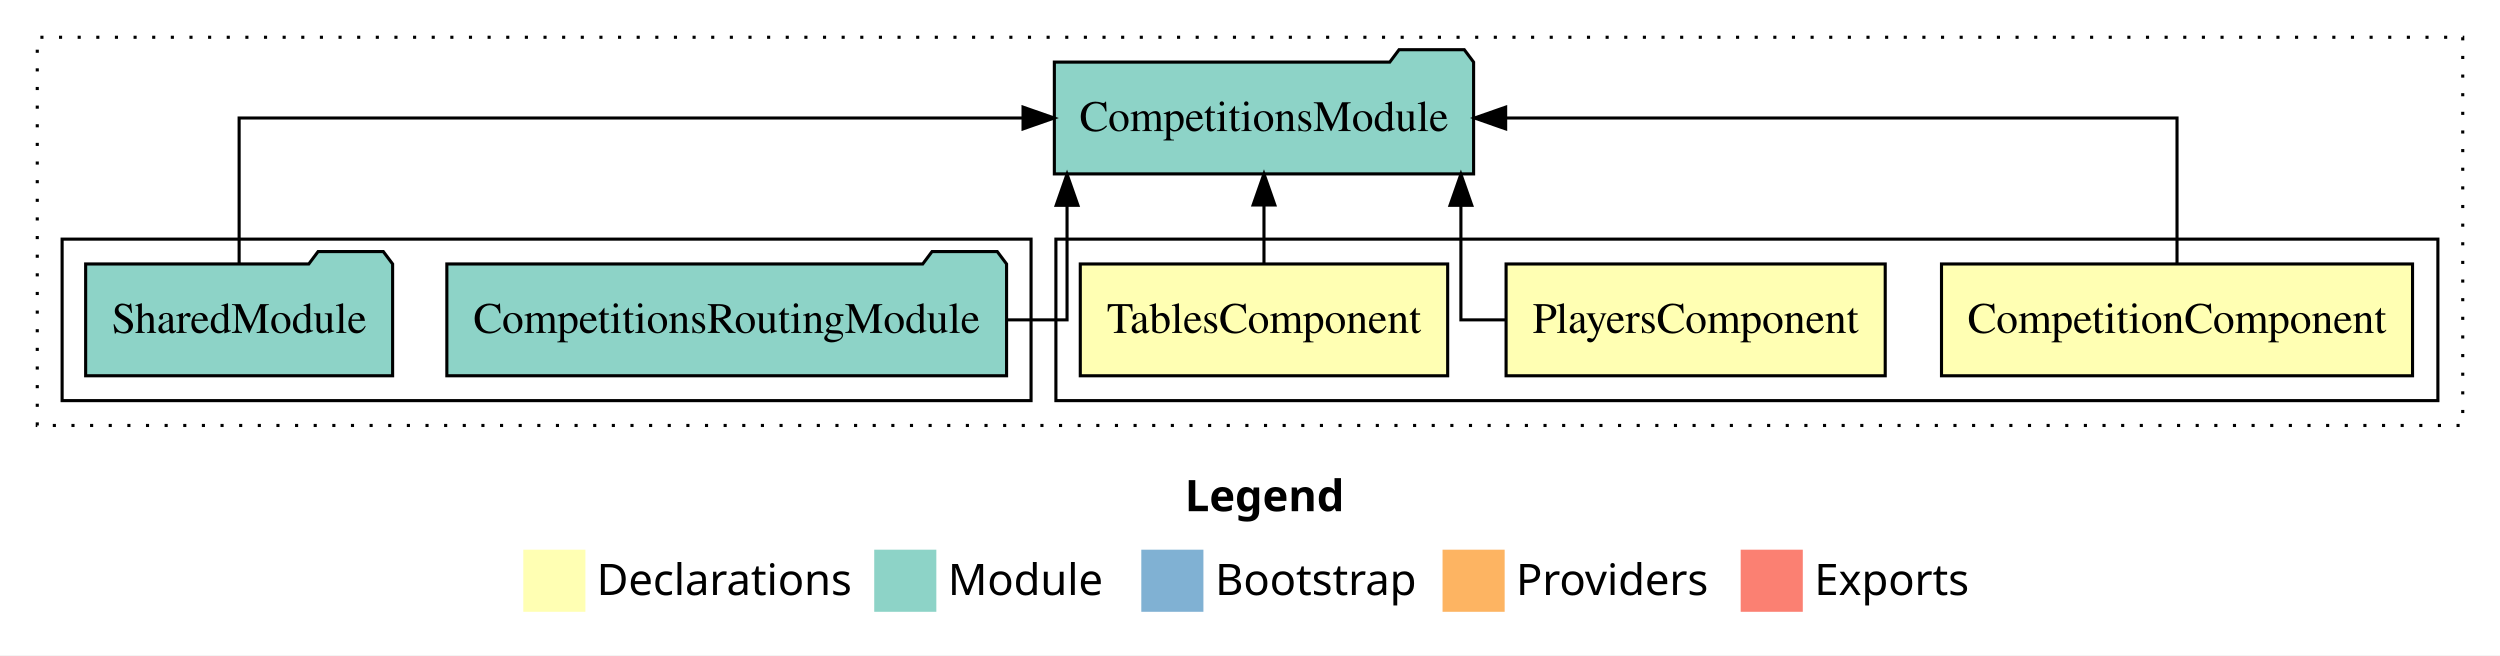
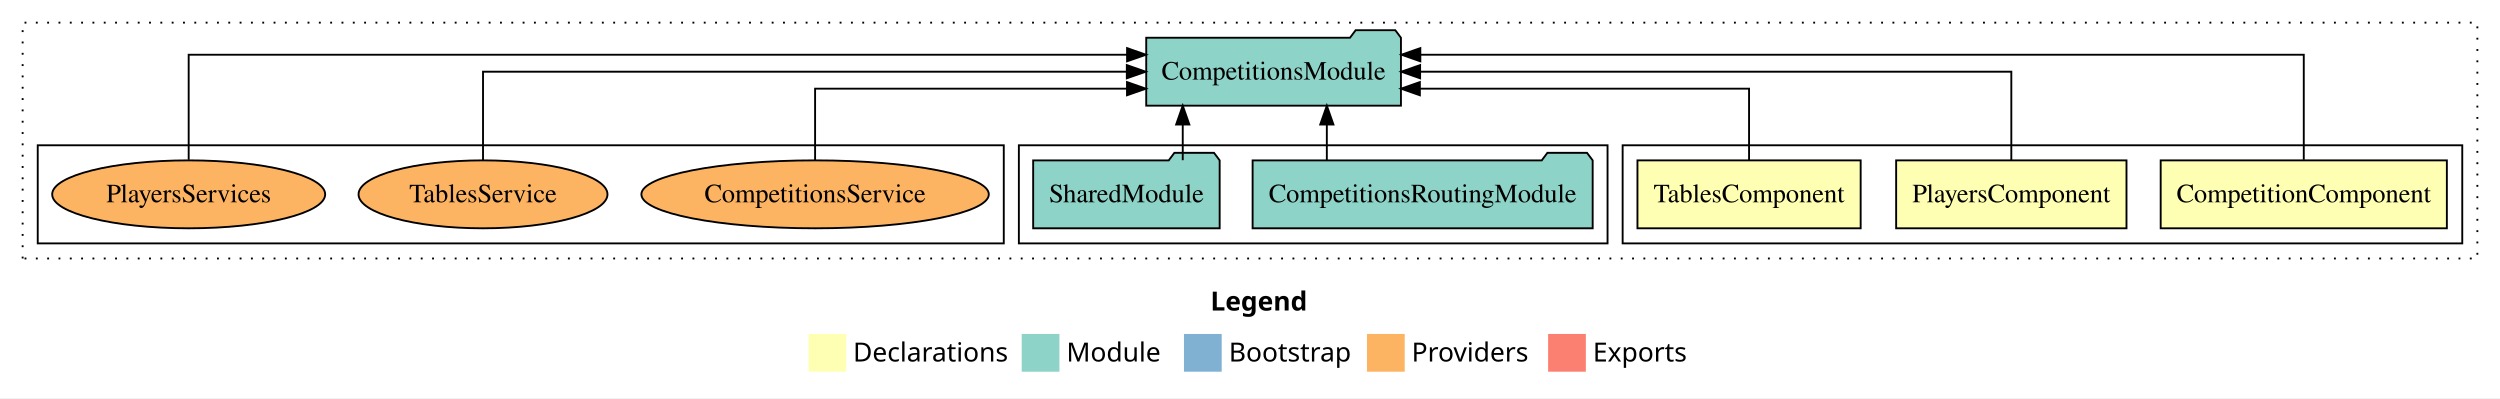
- <svg xmlns="http://www.w3.org/2000/svg" width="805pt" height="211pt" viewBox="0.00 0.00 805.00 211.00">
+ <svg xmlns="http://www.w3.org/2000/svg" width="1325pt" height="211pt" viewBox="0.00 0.00 1325.00 211.00">
  <g id="graph0" class="graph" transform="scale(1 1) rotate(0) translate(4 207)">
-     <polygon fill="#ffffff" stroke="transparent" points="-4,4 -4,-207 801,-207 801,4 -4,4" />
-     <text text-anchor="start" x="377.509" y="-42.4" font-family="sans-serif" font-weight="bold" font-size="14.00" fill="#000000">Legend</text>
-     <polygon fill="#ffffb3" stroke="transparent" points="164.5,-10 164.5,-30 184.5,-30 184.5,-10 164.5,-10" />
-     <text text-anchor="start" x="188.129" y="-15.4" font-family="sans-serif" font-size="14.00" fill="#000000">  Declarations</text>
-     <polygon fill="#8dd3c7" stroke="transparent" points="277.5,-10 277.5,-30 297.5,-30 297.5,-10 277.5,-10" />
-     <text text-anchor="start" x="301.225" y="-15.4" font-family="sans-serif" font-size="14.00" fill="#000000">  Module</text>
-     <polygon fill="#80b1d3" stroke="transparent" points="363.5,-10 363.5,-30 383.5,-30 383.5,-10 363.5,-10" />
-     <text text-anchor="start" x="387.281" y="-15.4" font-family="sans-serif" font-size="14.00" fill="#000000">  Bootstrap</text>
-     <polygon fill="#fdb462" stroke="transparent" points="460.5,-10 460.5,-30 480.5,-30 480.5,-10 460.5,-10" />
-     <text text-anchor="start" x="484.173" y="-15.4" font-family="sans-serif" font-size="14.00" fill="#000000">  Providers</text>
-     <polygon fill="#fb8072" stroke="transparent" points="556.5,-10 556.5,-30 576.5,-30 576.5,-10 556.5,-10" />
-     <text text-anchor="start" x="580.226" y="-15.4" font-family="sans-serif" font-size="14.00" fill="#000000">  Exports</text>
+     <polygon fill="#ffffff" stroke="transparent" points="-4,4 -4,-207 1321,-207 1321,4 -4,4" />
+     <text text-anchor="start" x="637.509" y="-42.4" font-family="sans-serif" font-weight="bold" font-size="14.00" fill="#000000">Legend</text>
+     <polygon fill="#ffffb3" stroke="transparent" points="424.5,-10 424.5,-30 444.5,-30 444.5,-10 424.5,-10" />
+     <text text-anchor="start" x="448.129" y="-15.4" font-family="sans-serif" font-size="14.00" fill="#000000">  Declarations</text>
+     <polygon fill="#8dd3c7" stroke="transparent" points="537.5,-10 537.5,-30 557.5,-30 557.5,-10 537.5,-10" />
+     <text text-anchor="start" x="561.225" y="-15.4" font-family="sans-serif" font-size="14.00" fill="#000000">  Module</text>
+     <polygon fill="#80b1d3" stroke="transparent" points="623.5,-10 623.5,-30 643.5,-30 643.5,-10 623.5,-10" />
+     <text text-anchor="start" x="647.281" y="-15.4" font-family="sans-serif" font-size="14.00" fill="#000000">  Bootstrap</text>
+     <polygon fill="#fdb462" stroke="transparent" points="720.5,-10 720.5,-30 740.5,-30 740.5,-10 720.5,-10" />
+     <text text-anchor="start" x="744.173" y="-15.4" font-family="sans-serif" font-size="14.00" fill="#000000">  Providers</text>
+     <polygon fill="#fb8072" stroke="transparent" points="816.5,-10 816.5,-30 836.5,-30 836.5,-10 816.5,-10" />
+     <text text-anchor="start" x="840.226" y="-15.4" font-family="sans-serif" font-size="14.00" fill="#000000">  Exports</text>
    <g id="clust1" class="cluster">
-       <polygon fill="none" stroke="#000000" stroke-dasharray="1,5" points="8,-70 8,-195 789,-195 789,-70 8,-70" />
+       <polygon fill="none" stroke="#000000" stroke-dasharray="1,5" points="8,-70 8,-195 1309,-195 1309,-70 8,-70" />
    </g>
    <g id="clust2" class="cluster">
-       <polygon fill="none" stroke="#000000" points="336,-78 336,-130 781,-130 781,-78 336,-78" />
+       <polygon fill="none" stroke="#000000" points="856,-78 856,-130 1301,-130 1301,-78 856,-78" />
    </g>
    <g id="clust6" class="cluster">
-       <polygon fill="none" stroke="#000000" points="16,-78 16,-130 328,-130 328,-78 16,-78" />
+       <polygon fill="none" stroke="#000000" points="536,-78 536,-130 848,-130 848,-78 536,-78" />
+     </g>
+     <g id="clust9" class="cluster">
+       <polygon fill="none" stroke="#000000" points="16,-78 16,-130 528,-130 528,-78 16,-78" />
    </g>
    <g id="node1" class="node">
-       <polygon fill="#ffffb3" stroke="#000000" points="772.837,-122 621.163,-122 621.163,-86 772.837,-86 772.837,-122" />
-       <text text-anchor="middle" x="697" y="-99.8" font-family="Times,serif" font-size="14.00" fill="#000000">CompetitionComponent</text>
+       <polygon fill="#ffffb3" stroke="#000000" points="1292.837,-122 1141.163,-122 1141.163,-86 1292.837,-86 1292.837,-122" />
+       <text text-anchor="middle" x="1217" y="-99.8" font-family="Times,serif" font-size="14.00" fill="#000000">CompetitionComponent</text>
    </g>
    <g id="node4" class="node">
-       <polygon fill="#8dd3c7" stroke="#000000" points="470.499,-187 467.499,-191 446.499,-191 443.499,-187 335.501,-187 335.501,-151 470.499,-151 470.499,-187" />
-       <text text-anchor="middle" x="403" y="-164.8" font-family="Times,serif" font-size="14.00" fill="#000000">CompetitionsModule</text>
+       <polygon fill="#8dd3c7" stroke="#000000" points="738.499,-187 735.499,-191 714.499,-191 711.499,-187 603.501,-187 603.501,-151 738.499,-151 738.499,-187" />
+       <text text-anchor="middle" x="671" y="-164.8" font-family="Times,serif" font-size="14.00" fill="#000000">CompetitionsModule</text>
    </g>
    <g id="edge1" class="edge">
-       <path fill="none" stroke="#000000" d="M697,-122.106C697,-141.339 697,-169 697,-169 697,-169 480.819,-169 480.819,-169" />
-       <polygon fill="#000000" stroke="#000000" points="480.819,-165.5 470.819,-169 480.819,-172.5 480.819,-165.5" />
+       <path fill="none" stroke="#000000" d="M1217,-122.292C1217,-144.206 1217,-178 1217,-178 1217,-178 748.772,-178 748.772,-178" />
+       <polygon fill="#000000" stroke="#000000" points="748.772,-174.5 738.772,-178 748.772,-181.5 748.772,-174.5" />
    </g>
    <g id="node2" class="node">
-       <polygon fill="#ffffb3" stroke="#000000" points="603.041,-122 480.959,-122 480.959,-86 603.041,-86 603.041,-122" />
-       <text text-anchor="middle" x="542" y="-99.8" font-family="Times,serif" font-size="14.00" fill="#000000">PlayersComponent</text>
+       <polygon fill="#ffffb3" stroke="#000000" points="1123.041,-122 1000.959,-122 1000.959,-86 1123.041,-86 1123.041,-122" />
+       <text text-anchor="middle" x="1062" y="-99.8" font-family="Times,serif" font-size="14.00" fill="#000000">PlayersComponent</text>
    </g>
    <g id="edge2" class="edge">
-       <path fill="none" stroke="#000000" d="M480.63,-104C472.226,-104 466.412,-104 466.412,-104 466.412,-104 466.412,-140.894 466.412,-140.894" />
-       <polygon fill="#000000" stroke="#000000" points="462.912,-140.894 466.412,-150.894 469.912,-140.894 462.912,-140.894" />
+       <path fill="none" stroke="#000000" d="M1062,-122.106C1062,-141.339 1062,-169 1062,-169 1062,-169 748.661,-169 748.661,-169" />
+       <polygon fill="#000000" stroke="#000000" points="748.661,-165.5 738.661,-169 748.661,-172.5 748.661,-165.5" />
    </g>
    <g id="node3" class="node">
-       <polygon fill="#ffffb3" stroke="#000000" points="462.15,-122 343.85,-122 343.85,-86 462.15,-86 462.15,-122" />
-       <text text-anchor="middle" x="403" y="-99.8" font-family="Times,serif" font-size="14.00" fill="#000000">TablesComponent</text>
+       <polygon fill="#ffffb3" stroke="#000000" points="982.15,-122 863.85,-122 863.85,-86 982.15,-86 982.15,-122" />
+       <text text-anchor="middle" x="923" y="-99.8" font-family="Times,serif" font-size="14.00" fill="#000000">TablesComponent</text>
    </g>
    <g id="edge3" class="edge">
-       <path fill="none" stroke="#000000" d="M403,-122.106C403,-122.106 403,-140.991 403,-140.991" />
-       <polygon fill="#000000" stroke="#000000" points="399.5,-140.991 403,-150.991 406.5,-140.991 399.5,-140.991" />
+       <path fill="none" stroke="#000000" d="M923,-122.027C923,-138.398 923,-160 923,-160 923,-160 748.531,-160 748.531,-160" />
+       <polygon fill="#000000" stroke="#000000" points="748.531,-156.5 738.531,-160 748.531,-163.5 748.531,-156.5" />
    </g>
    <g id="node5" class="node">
-       <polygon fill="#8dd3c7" stroke="#000000" points="320.116,-122 317.116,-126 296.116,-126 293.116,-122 139.884,-122 139.884,-86 320.116,-86 320.116,-122" />
-       <text text-anchor="middle" x="230" y="-99.8" font-family="Times,serif" font-size="14.00" fill="#000000">CompetitionsRoutingModule</text>
+       <polygon fill="#8dd3c7" stroke="#000000" points="840.116,-122 837.116,-126 816.116,-126 813.116,-122 659.884,-122 659.884,-86 840.116,-86 840.116,-122" />
+       <text text-anchor="middle" x="750" y="-99.8" font-family="Times,serif" font-size="14.00" fill="#000000">CompetitionsRoutingModule</text>
    </g>
    <g id="edge4" class="edge">
-       <path fill="none" stroke="#000000" d="M320.248,-104C331.742,-104 339.588,-104 339.588,-104 339.588,-104 339.588,-140.894 339.588,-140.894" />
-       <polygon fill="#000000" stroke="#000000" points="336.088,-140.894 339.588,-150.894 343.088,-140.894 336.088,-140.894" />
+       <path fill="none" stroke="#000000" d="M699.221,-122.106C699.221,-122.106 699.221,-140.991 699.221,-140.991" />
+       <polygon fill="#000000" stroke="#000000" points="695.721,-140.991 699.221,-150.991 702.721,-140.991 695.721,-140.991" />
    </g>
    <g id="node6" class="node">
-       <polygon fill="#8dd3c7" stroke="#000000" points="122.423,-122 119.423,-126 98.423,-126 95.423,-122 23.577,-122 23.577,-86 122.423,-86 122.423,-122" />
-       <text text-anchor="middle" x="73" y="-99.8" font-family="Times,serif" font-size="14.00" fill="#000000">SharedModule</text>
+       <polygon fill="#8dd3c7" stroke="#000000" points="642.423,-122 639.423,-126 618.423,-126 615.423,-122 543.577,-122 543.577,-86 642.423,-86 642.423,-122" />
+       <text text-anchor="middle" x="593" y="-99.8" font-family="Times,serif" font-size="14.00" fill="#000000">SharedModule</text>
    </g>
    <g id="edge5" class="edge">
-       <path fill="none" stroke="#000000" d="M73,-122.106C73,-141.339 73,-169 73,-169 73,-169 325.423,-169 325.423,-169" />
-       <polygon fill="#000000" stroke="#000000" points="325.423,-172.5 335.423,-169 325.423,-165.5 325.423,-172.5" />
+       <path fill="none" stroke="#000000" d="M622.856,-122.106C622.856,-122.106 622.856,-140.991 622.856,-140.991" />
+       <polygon fill="#000000" stroke="#000000" points="619.356,-140.991 622.856,-150.991 626.356,-140.991 619.356,-140.991" />
+     </g>
+     <g id="node7" class="node">
+       <ellipse fill="#fdb462" stroke="#000000" cx="428" cy="-104" rx="92.07" ry="18" />
+       <text text-anchor="middle" x="428" y="-99.8" font-family="Times,serif" font-size="14.00" fill="#000000">CompetitionsService</text>
+     </g>
+     <g id="edge6" class="edge">
+       <path fill="none" stroke="#000000" d="M428,-122.027C428,-138.398 428,-160 428,-160 428,-160 593.311,-160 593.311,-160" />
+       <polygon fill="#000000" stroke="#000000" points="593.311,-163.5 603.311,-160 593.311,-156.5 593.311,-163.5" />
+     </g>
+     <g id="node8" class="node">
+       <ellipse fill="#fdb462" stroke="#000000" cx="252" cy="-104" rx="65.966" ry="18" />
+       <text text-anchor="middle" x="252" y="-99.8" font-family="Times,serif" font-size="14.00" fill="#000000">TablesService</text>
+     </g>
+     <g id="edge7" class="edge">
+       <path fill="none" stroke="#000000" d="M252,-122.106C252,-141.339 252,-169 252,-169 252,-169 593.215,-169 593.215,-169" />
+       <polygon fill="#000000" stroke="#000000" points="593.215,-172.5 603.215,-169 593.215,-165.5 593.215,-172.5" />
+     </g>
+     <g id="node9" class="node">
+       <ellipse fill="#fdb462" stroke="#000000" cx="96" cy="-104" rx="72.344" ry="18" />
+       <text text-anchor="middle" x="96" y="-99.8" font-family="Times,serif" font-size="14.00" fill="#000000">PlayersServices</text>
+     </g>
+     <g id="edge8" class="edge">
+       <path fill="none" stroke="#000000" d="M96,-122.292C96,-144.206 96,-178 96,-178 96,-178 593.349,-178 593.349,-178" />
+       <polygon fill="#000000" stroke="#000000" points="593.349,-181.5 603.349,-178 593.349,-174.5 593.349,-181.5" />
    </g>
  </g>
</svg>
